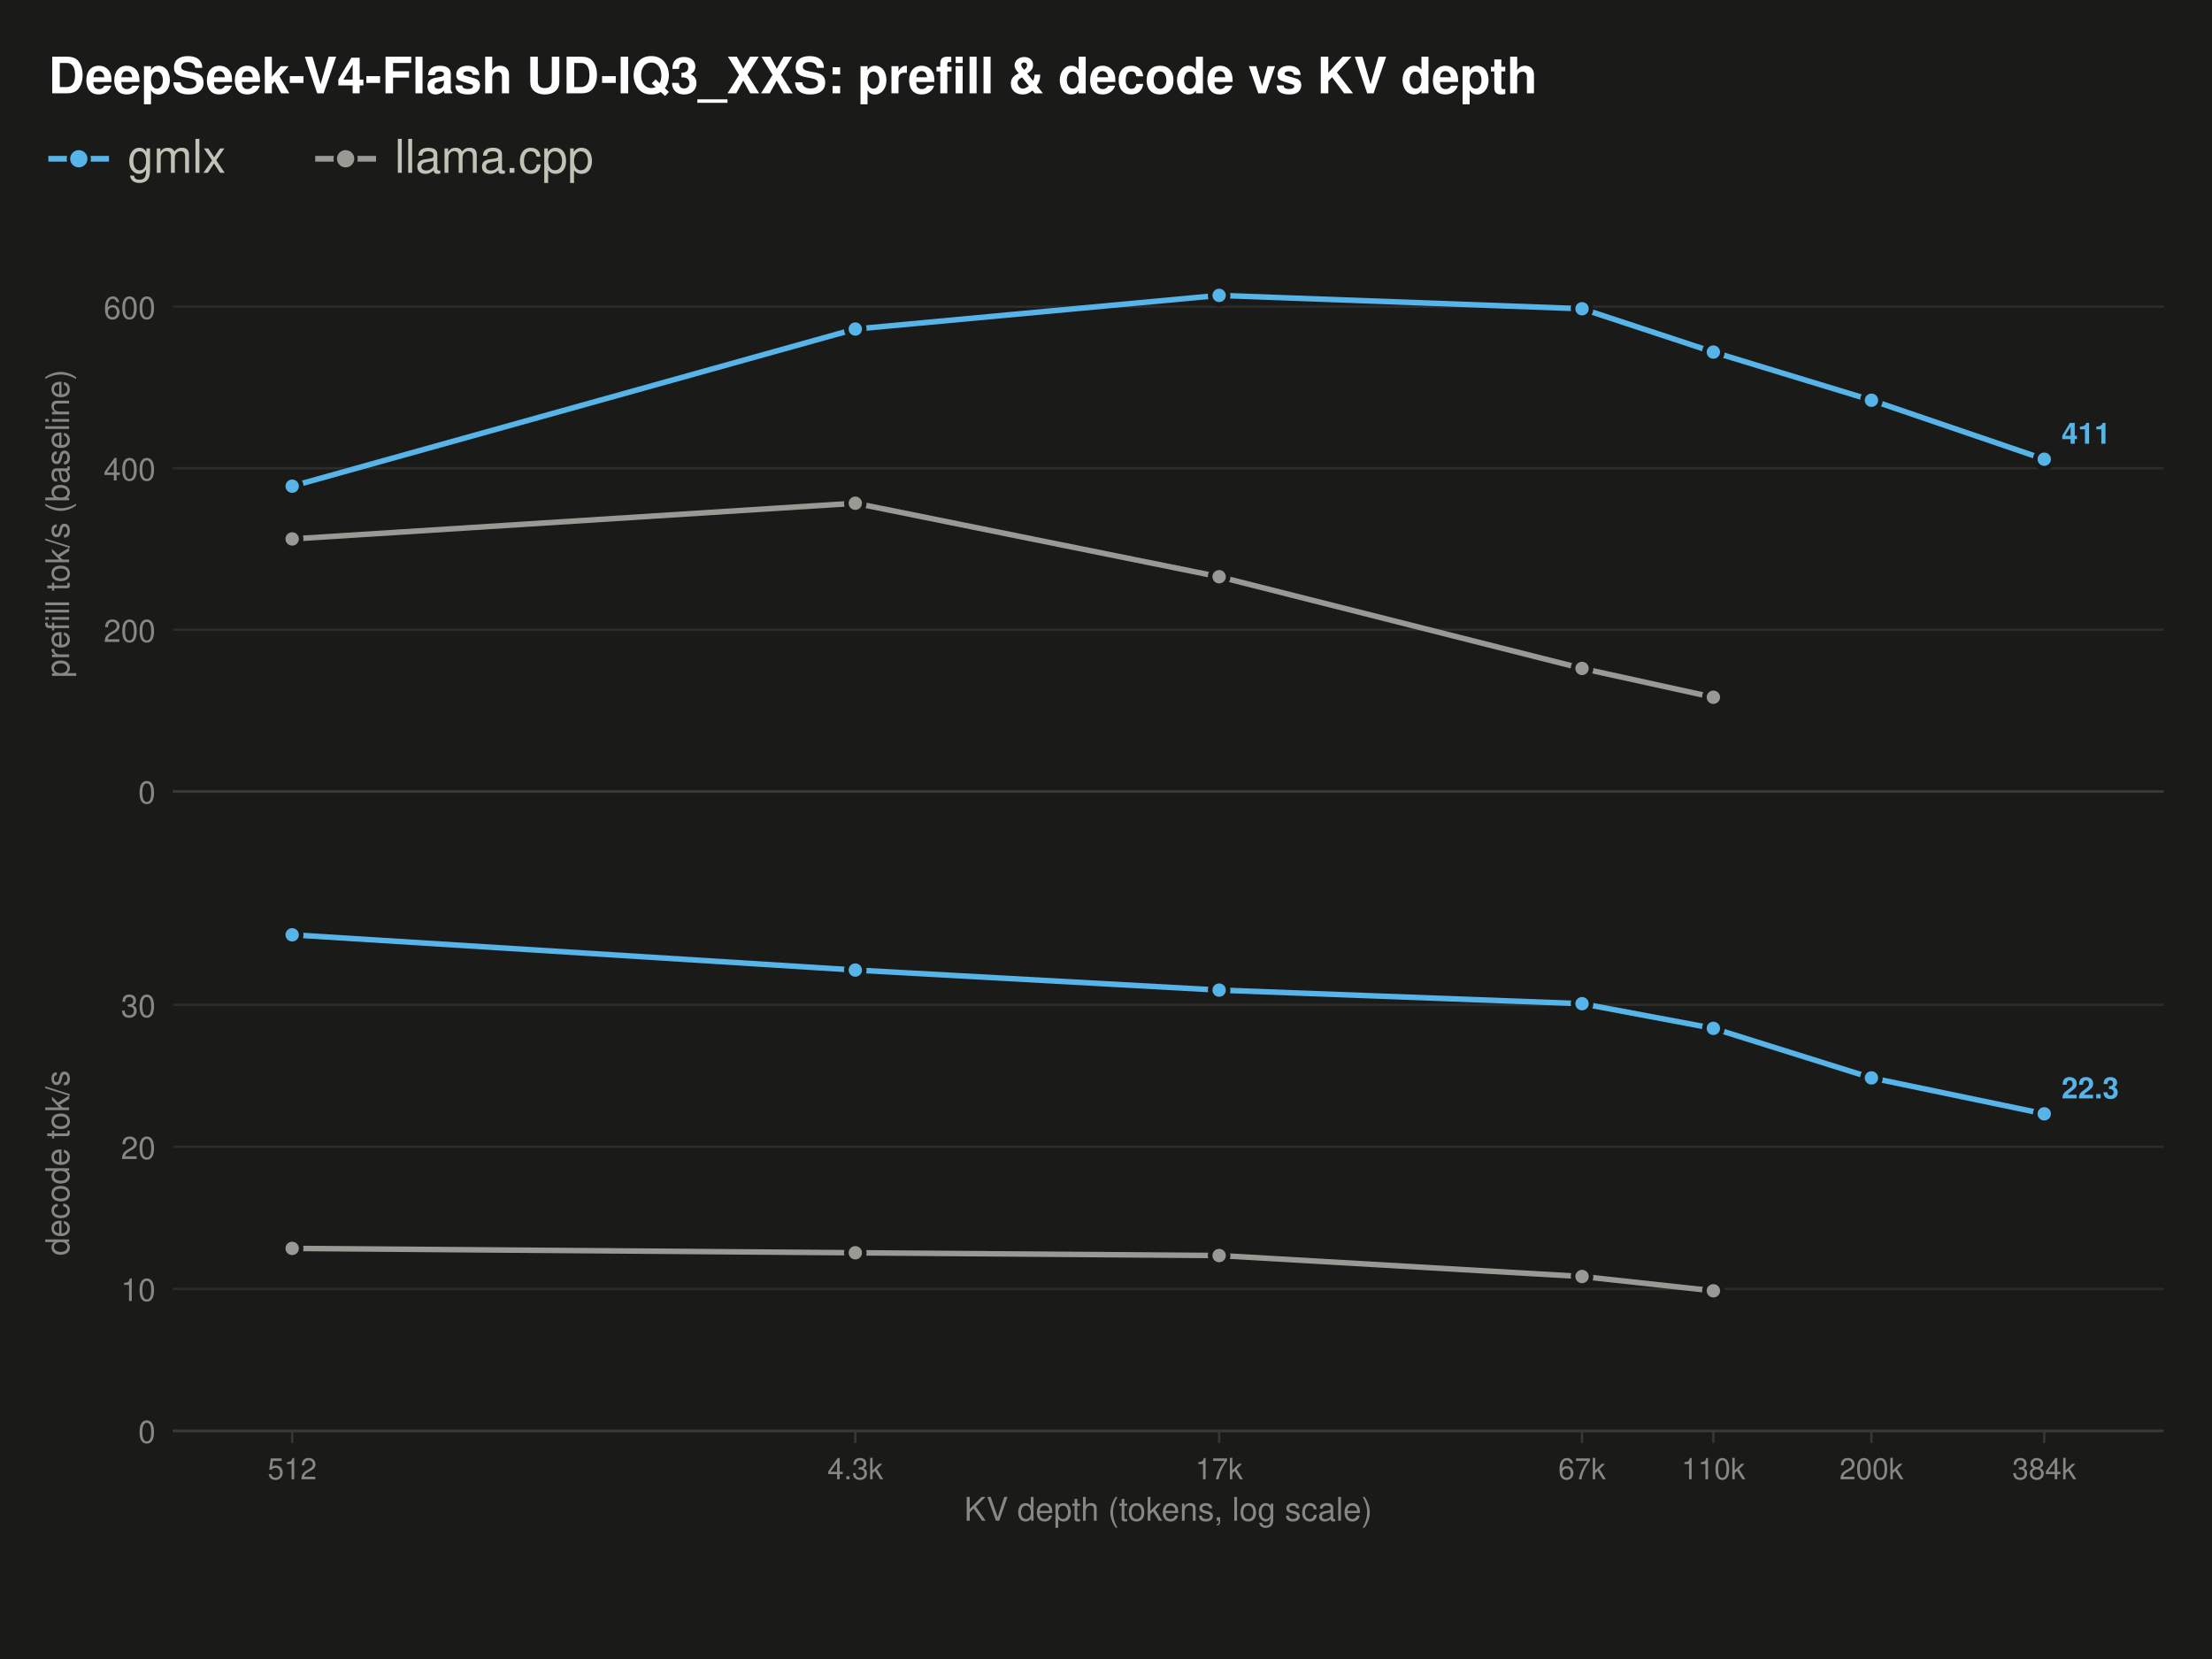
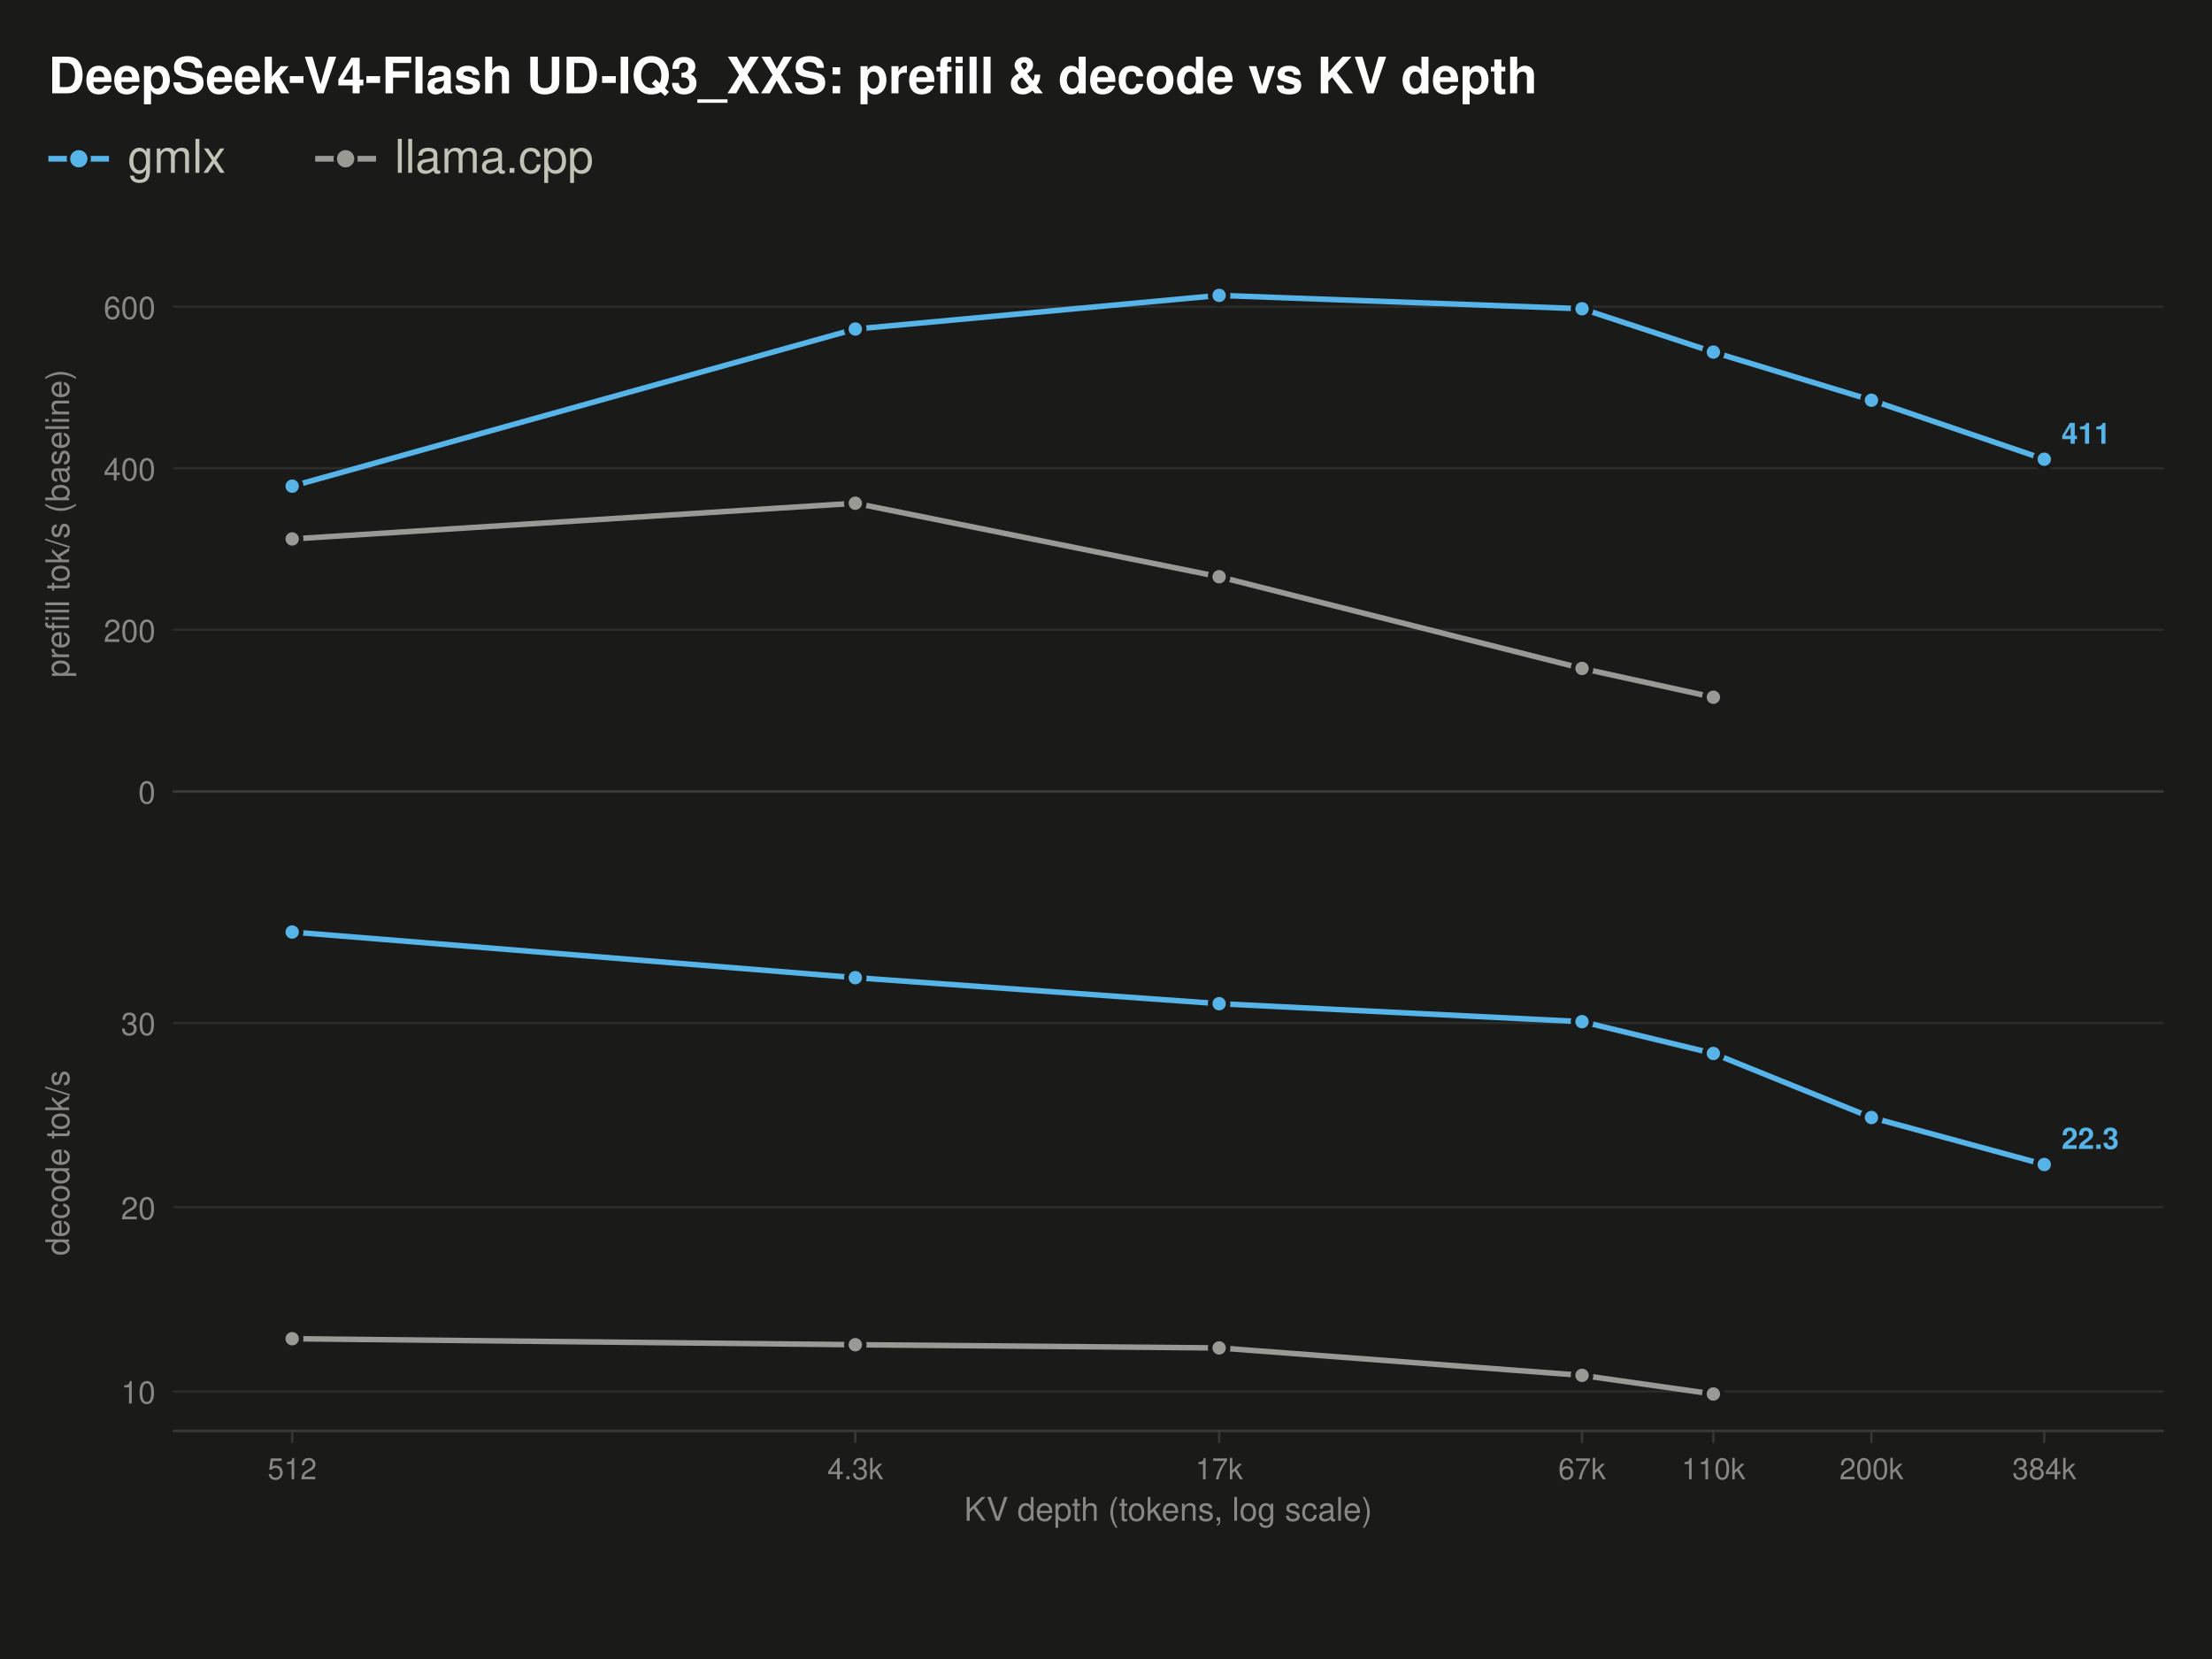
<svg xmlns="http://www.w3.org/2000/svg" width="960" height="720" viewBox="0 0 960 720" font-family="system-ui, -apple-system, 'Segoe UI', Helvetica, Arial, sans-serif">
  <rect x="0" y="0" width="960" height="720" fill="#1a1a19" />
  <text x="21.0" y="40.5" font-size="21.8" fill="#ffffff" font-weight="600">DeepSeek-V4-Flash UD-IQ3_XXS: prefill &amp; decode vs KV depth</text>
  <line x1="21.0" y1="68.9" x2="47.3" y2="68.9" stroke="#56b4e9" stroke-width="2.5" />
  <circle cx="34.2" cy="68.9" r="4.5" fill="#56b4e9" stroke="#1a1a19" stroke-width="1.5" />
  <text x="55.4" y="75.0" font-size="20.2" fill="#c3c2b7">gmlx</text>
  <line x1="136.8" y1="68.9" x2="163.2" y2="68.9" stroke="#9a9a95" stroke-width="2.5" />
  <circle cx="150.0" cy="68.9" r="4.5" fill="#9a9a95" stroke="#1a1a19" stroke-width="1.5" />
  <text x="171.3" y="75.0" font-size="20.2" fill="#c3c2b7">llama.cpp</text>
  <line x1="75.0" y1="343.5" x2="939.0" y2="343.5" stroke="#2c2c2a" stroke-width="1.0" />
  <text x="67.5" y="348.7" font-size="13.5" fill="#898781" text-anchor="end" style="font-variant-numeric: tabular-nums">0</text>
  <line x1="75.0" y1="273.3" x2="939.0" y2="273.3" stroke="#2c2c2a" stroke-width="1.0" />
  <text x="67.5" y="278.6" font-size="13.5" fill="#898781" text-anchor="end" style="font-variant-numeric: tabular-nums">200</text>
  <line x1="75.0" y1="203.2" x2="939.0" y2="203.2" stroke="#2c2c2a" stroke-width="1.0" />
  <text x="67.5" y="208.5" font-size="13.5" fill="#898781" text-anchor="end" style="font-variant-numeric: tabular-nums">400</text>
  <line x1="75.0" y1="133.1" x2="939.0" y2="133.1" stroke="#2c2c2a" stroke-width="1.0" />
  <text x="67.5" y="138.4" font-size="13.5" fill="#898781" text-anchor="end" style="font-variant-numeric: tabular-nums">600</text>
  <line x1="75.0" y1="343.5" x2="939.0" y2="343.5" stroke="#383835" stroke-width="1.2" />
  <line x1="126.8" y1="343.5" x2="126.8" y2="343.5" stroke="#383835" stroke-width="1.0" />
  <line x1="371.2" y1="343.5" x2="371.2" y2="343.5" stroke="#383835" stroke-width="1.0" />
  <line x1="529.1" y1="343.5" x2="529.1" y2="343.5" stroke="#383835" stroke-width="1.0" />
  <line x1="686.6" y1="343.5" x2="686.6" y2="343.5" stroke="#383835" stroke-width="1.0" />
  <line x1="743.6" y1="343.5" x2="743.6" y2="343.5" stroke="#383835" stroke-width="1.0" />
  <line x1="812.2" y1="343.5" x2="812.2" y2="343.5" stroke="#383835" stroke-width="1.0" />
  <line x1="887.2" y1="343.5" x2="887.2" y2="343.5" stroke="#383835" stroke-width="1.0" />
  <path d="M126.8,211.0 L371.2,142.8 L529.1,128.2 L686.6,134.0 L743.6,152.8 L812.2,173.7 L887.2,199.3" fill="none" stroke="#56b4e9" stroke-width="2.4" stroke-linejoin="round" stroke-linecap="round" />
  <circle cx="126.8" cy="211.0" r="3.9" fill="#56b4e9" stroke="#1a1a19" stroke-width="2.0" />
  <circle cx="371.2" cy="142.8" r="3.9" fill="#56b4e9" stroke="#1a1a19" stroke-width="2.0" />
  <circle cx="529.1" cy="128.2" r="3.9" fill="#56b4e9" stroke="#1a1a19" stroke-width="2.0" />
  <circle cx="686.6" cy="134.0" r="3.9" fill="#56b4e9" stroke="#1a1a19" stroke-width="2.0" />
  <circle cx="743.6" cy="152.8" r="3.9" fill="#56b4e9" stroke="#1a1a19" stroke-width="2.0" />
  <circle cx="812.2" cy="173.7" r="3.9" fill="#56b4e9" stroke="#1a1a19" stroke-width="2.0" />
  <circle cx="887.2" cy="199.3" r="3.9" fill="#56b4e9" stroke="#1a1a19" stroke-width="2.0" />
  <text x="894.7" y="192.6" font-size="12.8" fill="#56b4e9" font-weight="600" style="font-variant-numeric: tabular-nums">411</text>
  <path d="M126.8,233.9 L371.2,218.4 L529.1,250.3 L686.6,290.1 L743.6,302.6" fill="none" stroke="#9a9a95" stroke-width="2.4" stroke-linejoin="round" stroke-linecap="round" />
  <circle cx="126.8" cy="233.9" r="3.9" fill="#9a9a95" stroke="#1a1a19" stroke-width="2.0" />
  <circle cx="371.2" cy="218.4" r="3.9" fill="#9a9a95" stroke="#1a1a19" stroke-width="2.0" />
  <circle cx="529.1" cy="250.3" r="3.9" fill="#9a9a95" stroke="#1a1a19" stroke-width="2.0" />
  <circle cx="686.6" cy="290.1" r="3.9" fill="#9a9a95" stroke="#1a1a19" stroke-width="2.0" />
  <circle cx="743.6" cy="302.6" r="3.9" fill="#9a9a95" stroke="#1a1a19" stroke-width="2.0" />
  <text x="30.0" y="227.2" font-size="14.2" fill="#898781" text-anchor="middle" transform="rotate(-90.0 30.0 227.2)">prefill tok/s (baseline)</text>
-   <line x1="75.0" y1="621.0" x2="939.0" y2="621.0" stroke="#2c2c2a" stroke-width="1.0" />
-   <text x="67.5" y="626.2" font-size="13.5" fill="#898781" text-anchor="end" style="font-variant-numeric: tabular-nums">0</text>
-   <line x1="75.0" y1="559.4" x2="939.0" y2="559.4" stroke="#2c2c2a" stroke-width="1.0" />
-   <text x="67.5" y="564.6" font-size="13.5" fill="#898781" text-anchor="end" style="font-variant-numeric: tabular-nums">10</text>
-   <line x1="75.0" y1="497.7" x2="939.0" y2="497.7" stroke="#2c2c2a" stroke-width="1.0" />
-   <text x="67.5" y="503.0" font-size="13.5" fill="#898781" text-anchor="end" style="font-variant-numeric: tabular-nums">20</text>
-   <line x1="75.0" y1="436.1" x2="939.0" y2="436.1" stroke="#2c2c2a" stroke-width="1.0" />
-   <text x="67.5" y="441.4" font-size="13.5" fill="#898781" text-anchor="end" style="font-variant-numeric: tabular-nums">30</text>
+   <line x1="75.0" y1="603.9" x2="939.0" y2="603.9" stroke="#2c2c2a" stroke-width="1.0" />
+   <text x="67.5" y="609.1" font-size="13.5" fill="#898781" text-anchor="end" style="font-variant-numeric: tabular-nums">10</text>
+   <line x1="75.0" y1="523.9" x2="939.0" y2="523.9" stroke="#2c2c2a" stroke-width="1.0" />
+   <text x="67.5" y="529.2" font-size="13.5" fill="#898781" text-anchor="end" style="font-variant-numeric: tabular-nums">20</text>
+   <line x1="75.0" y1="444.0" x2="939.0" y2="444.0" stroke="#2c2c2a" stroke-width="1.0" />
+   <text x="67.5" y="449.2" font-size="13.5" fill="#898781" text-anchor="end" style="font-variant-numeric: tabular-nums">30</text>
  <line x1="75.0" y1="621.0" x2="939.0" y2="621.0" stroke="#383835" stroke-width="1.2" />
  <line x1="126.8" y1="621.0" x2="126.8" y2="626.2" stroke="#383835" stroke-width="1.0" />
  <text x="126.8" y="642.0" font-size="12.8" fill="#898781" text-anchor="middle" style="font-variant-numeric: tabular-nums">512</text>
  <line x1="371.2" y1="621.0" x2="371.2" y2="626.2" stroke="#383835" stroke-width="1.0" />
  <text x="371.2" y="642.0" font-size="12.8" fill="#898781" text-anchor="middle" style="font-variant-numeric: tabular-nums">4.3k</text>
  <line x1="529.1" y1="621.0" x2="529.1" y2="626.2" stroke="#383835" stroke-width="1.0" />
  <text x="529.1" y="642.0" font-size="12.8" fill="#898781" text-anchor="middle" style="font-variant-numeric: tabular-nums">17k</text>
  <line x1="686.6" y1="621.0" x2="686.6" y2="626.2" stroke="#383835" stroke-width="1.0" />
  <text x="686.6" y="642.0" font-size="12.8" fill="#898781" text-anchor="middle" style="font-variant-numeric: tabular-nums">67k</text>
  <line x1="743.6" y1="621.0" x2="743.6" y2="626.2" stroke="#383835" stroke-width="1.0" />
  <text x="743.6" y="642.0" font-size="12.8" fill="#898781" text-anchor="middle" style="font-variant-numeric: tabular-nums">110k</text>
  <line x1="812.2" y1="621.0" x2="812.2" y2="626.2" stroke="#383835" stroke-width="1.0" />
  <text x="812.2" y="642.0" font-size="12.8" fill="#898781" text-anchor="middle" style="font-variant-numeric: tabular-nums">200k</text>
  <line x1="887.2" y1="621.0" x2="887.2" y2="626.2" stroke="#383835" stroke-width="1.0" />
  <text x="887.2" y="642.0" font-size="12.8" fill="#898781" text-anchor="middle" style="font-variant-numeric: tabular-nums">384k</text>
-   <path d="M126.8,405.7 L371.2,421.0 L529.1,429.7 L686.6,435.6 L743.6,446.3 L812.2,467.8 L887.2,483.4" fill="none" stroke="#56b4e9" stroke-width="2.4" stroke-linejoin="round" stroke-linecap="round" />
-   <circle cx="126.8" cy="405.7" r="3.9" fill="#56b4e9" stroke="#1a1a19" stroke-width="2.0" />
-   <circle cx="371.2" cy="421.0" r="3.9" fill="#56b4e9" stroke="#1a1a19" stroke-width="2.0" />
-   <circle cx="529.1" cy="429.7" r="3.9" fill="#56b4e9" stroke="#1a1a19" stroke-width="2.0" />
-   <circle cx="686.6" cy="435.6" r="3.9" fill="#56b4e9" stroke="#1a1a19" stroke-width="2.0" />
-   <circle cx="743.6" cy="446.3" r="3.9" fill="#56b4e9" stroke="#1a1a19" stroke-width="2.0" />
-   <circle cx="812.2" cy="467.8" r="3.9" fill="#56b4e9" stroke="#1a1a19" stroke-width="2.0" />
-   <circle cx="887.2" cy="483.4" r="3.9" fill="#56b4e9" stroke="#1a1a19" stroke-width="2.0" />
-   <text x="894.7" y="476.7" font-size="12.8" fill="#56b4e9" font-weight="600" style="font-variant-numeric: tabular-nums">22.3</text>
-   <path d="M126.8,541.8 L371.2,543.7 L529.1,544.9 L686.6,554.0 L743.6,560.2" fill="none" stroke="#9a9a95" stroke-width="2.4" stroke-linejoin="round" stroke-linecap="round" />
-   <circle cx="126.8" cy="541.8" r="3.9" fill="#9a9a95" stroke="#1a1a19" stroke-width="2.0" />
-   <circle cx="371.2" cy="543.7" r="3.9" fill="#9a9a95" stroke="#1a1a19" stroke-width="2.0" />
-   <circle cx="529.1" cy="544.9" r="3.9" fill="#9a9a95" stroke="#1a1a19" stroke-width="2.0" />
-   <circle cx="686.6" cy="554.0" r="3.9" fill="#9a9a95" stroke="#1a1a19" stroke-width="2.0" />
-   <circle cx="743.6" cy="560.2" r="3.9" fill="#9a9a95" stroke="#1a1a19" stroke-width="2.0" />
+   <path d="M126.8,404.5 L371.2,424.3 L529.1,435.6 L686.6,443.4 L743.6,457.2 L812.2,485.0 L887.2,505.4" fill="none" stroke="#56b4e9" stroke-width="2.4" stroke-linejoin="round" stroke-linecap="round" />
+   <circle cx="126.8" cy="404.5" r="3.9" fill="#56b4e9" stroke="#1a1a19" stroke-width="2.0" />
+   <circle cx="371.2" cy="424.3" r="3.9" fill="#56b4e9" stroke="#1a1a19" stroke-width="2.0" />
+   <circle cx="529.1" cy="435.6" r="3.9" fill="#56b4e9" stroke="#1a1a19" stroke-width="2.0" />
+   <circle cx="686.6" cy="443.4" r="3.9" fill="#56b4e9" stroke="#1a1a19" stroke-width="2.0" />
+   <circle cx="743.6" cy="457.2" r="3.9" fill="#56b4e9" stroke="#1a1a19" stroke-width="2.0" />
+   <circle cx="812.2" cy="485.0" r="3.9" fill="#56b4e9" stroke="#1a1a19" stroke-width="2.0" />
+   <circle cx="887.2" cy="505.4" r="3.9" fill="#56b4e9" stroke="#1a1a19" stroke-width="2.0" />
+   <text x="894.7" y="498.6" font-size="12.8" fill="#56b4e9" font-weight="600" style="font-variant-numeric: tabular-nums">22.3</text>
+   <path d="M126.8,581.0 L371.2,583.6 L529.1,585.0 L686.6,596.9 L743.6,605.0" fill="none" stroke="#9a9a95" stroke-width="2.4" stroke-linejoin="round" stroke-linecap="round" />
+   <circle cx="126.8" cy="581.0" r="3.9" fill="#9a9a95" stroke="#1a1a19" stroke-width="2.0" />
+   <circle cx="371.2" cy="583.6" r="3.9" fill="#9a9a95" stroke="#1a1a19" stroke-width="2.0" />
+   <circle cx="529.1" cy="585.0" r="3.9" fill="#9a9a95" stroke="#1a1a19" stroke-width="2.0" />
+   <circle cx="686.6" cy="596.9" r="3.9" fill="#9a9a95" stroke="#1a1a19" stroke-width="2.0" />
+   <circle cx="743.6" cy="605.0" r="3.9" fill="#9a9a95" stroke="#1a1a19" stroke-width="2.0" />
  <text x="30.0" y="504.7" font-size="14.2" fill="#898781" text-anchor="middle" transform="rotate(-90.0 30.0 504.7)">decode tok/s</text>
  <text x="507.0" y="660.0" font-size="14.2" fill="#898781" text-anchor="middle">KV depth (tokens, log scale)</text>
</svg>
